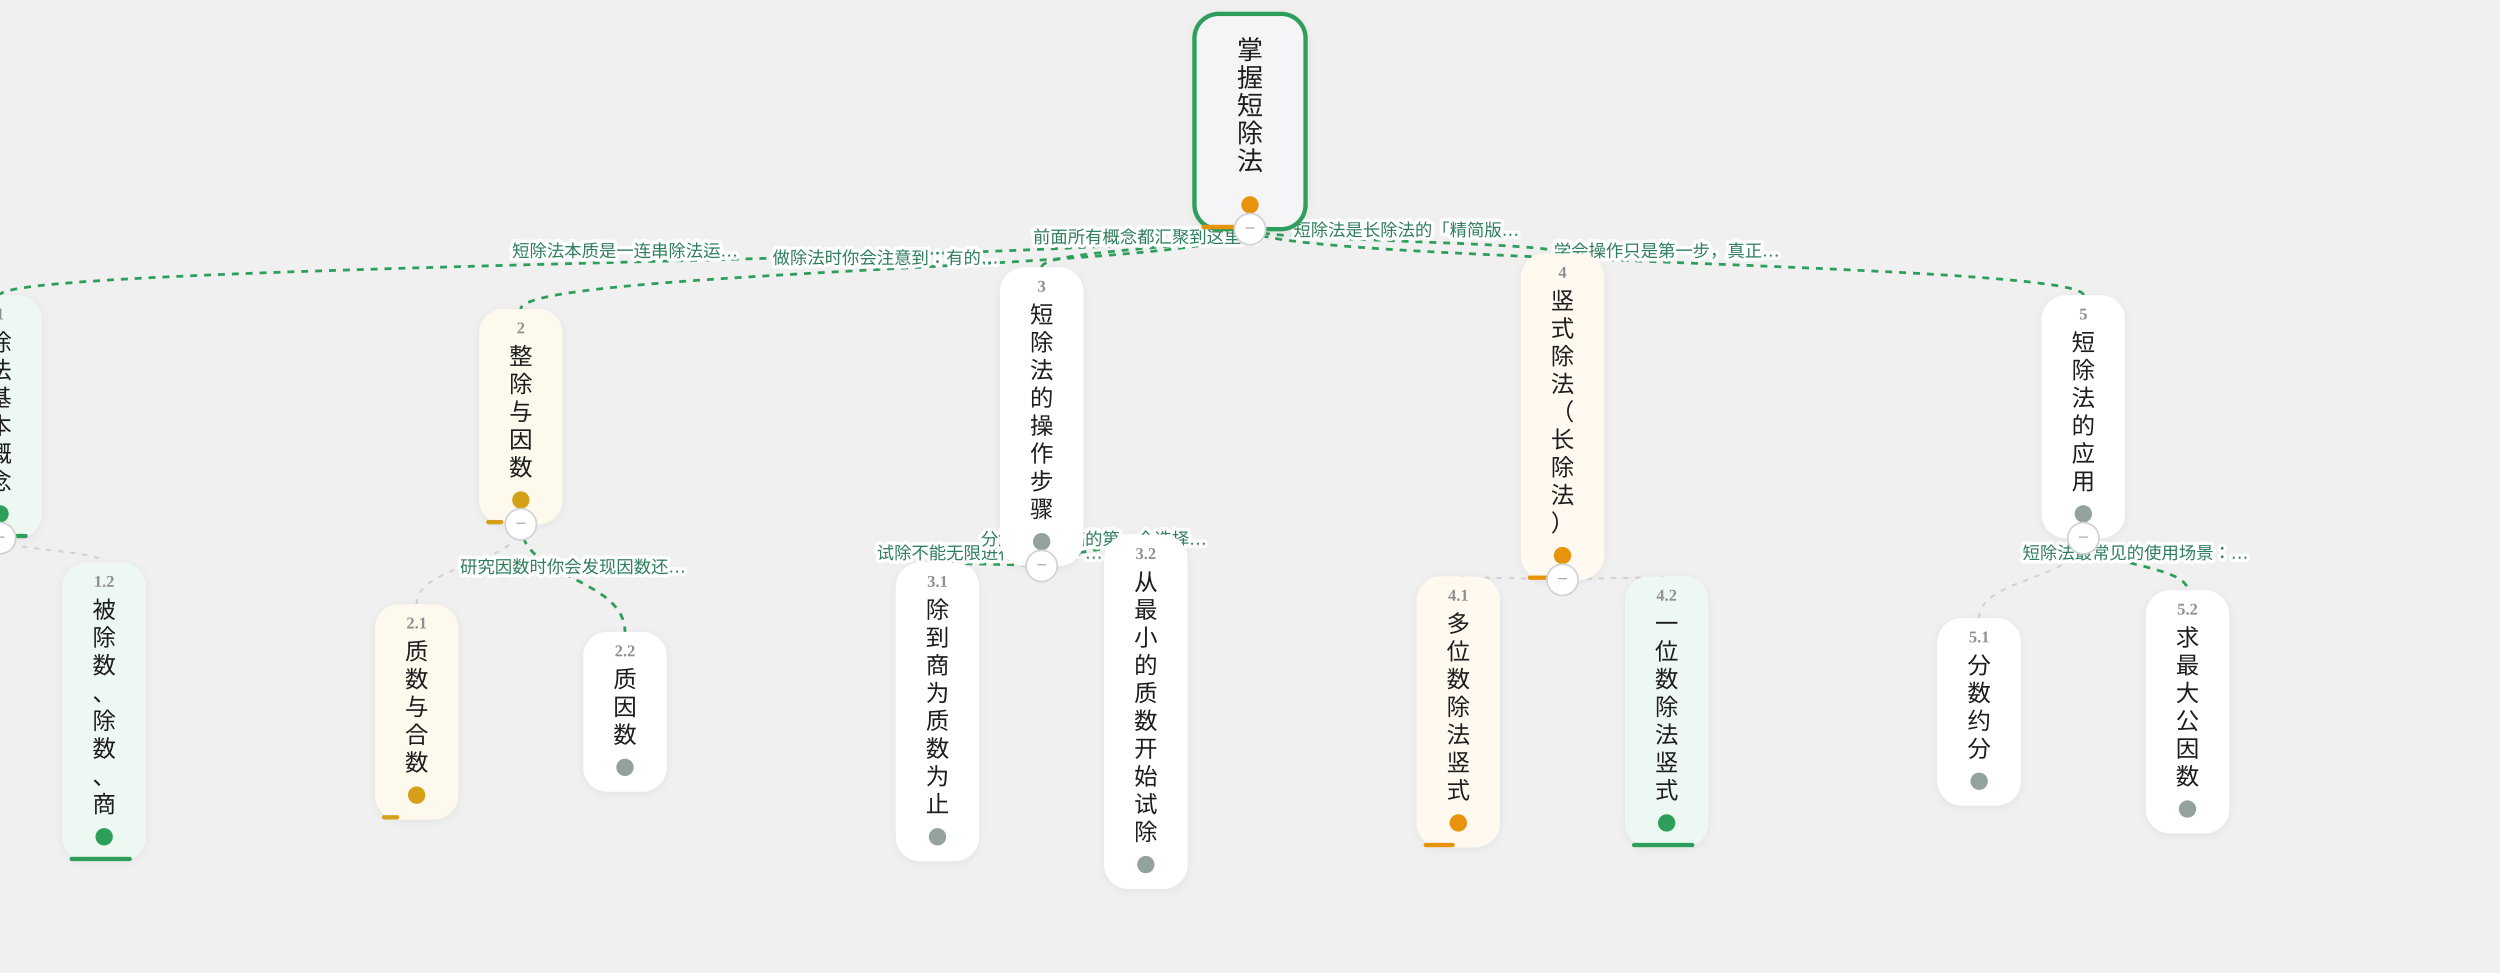
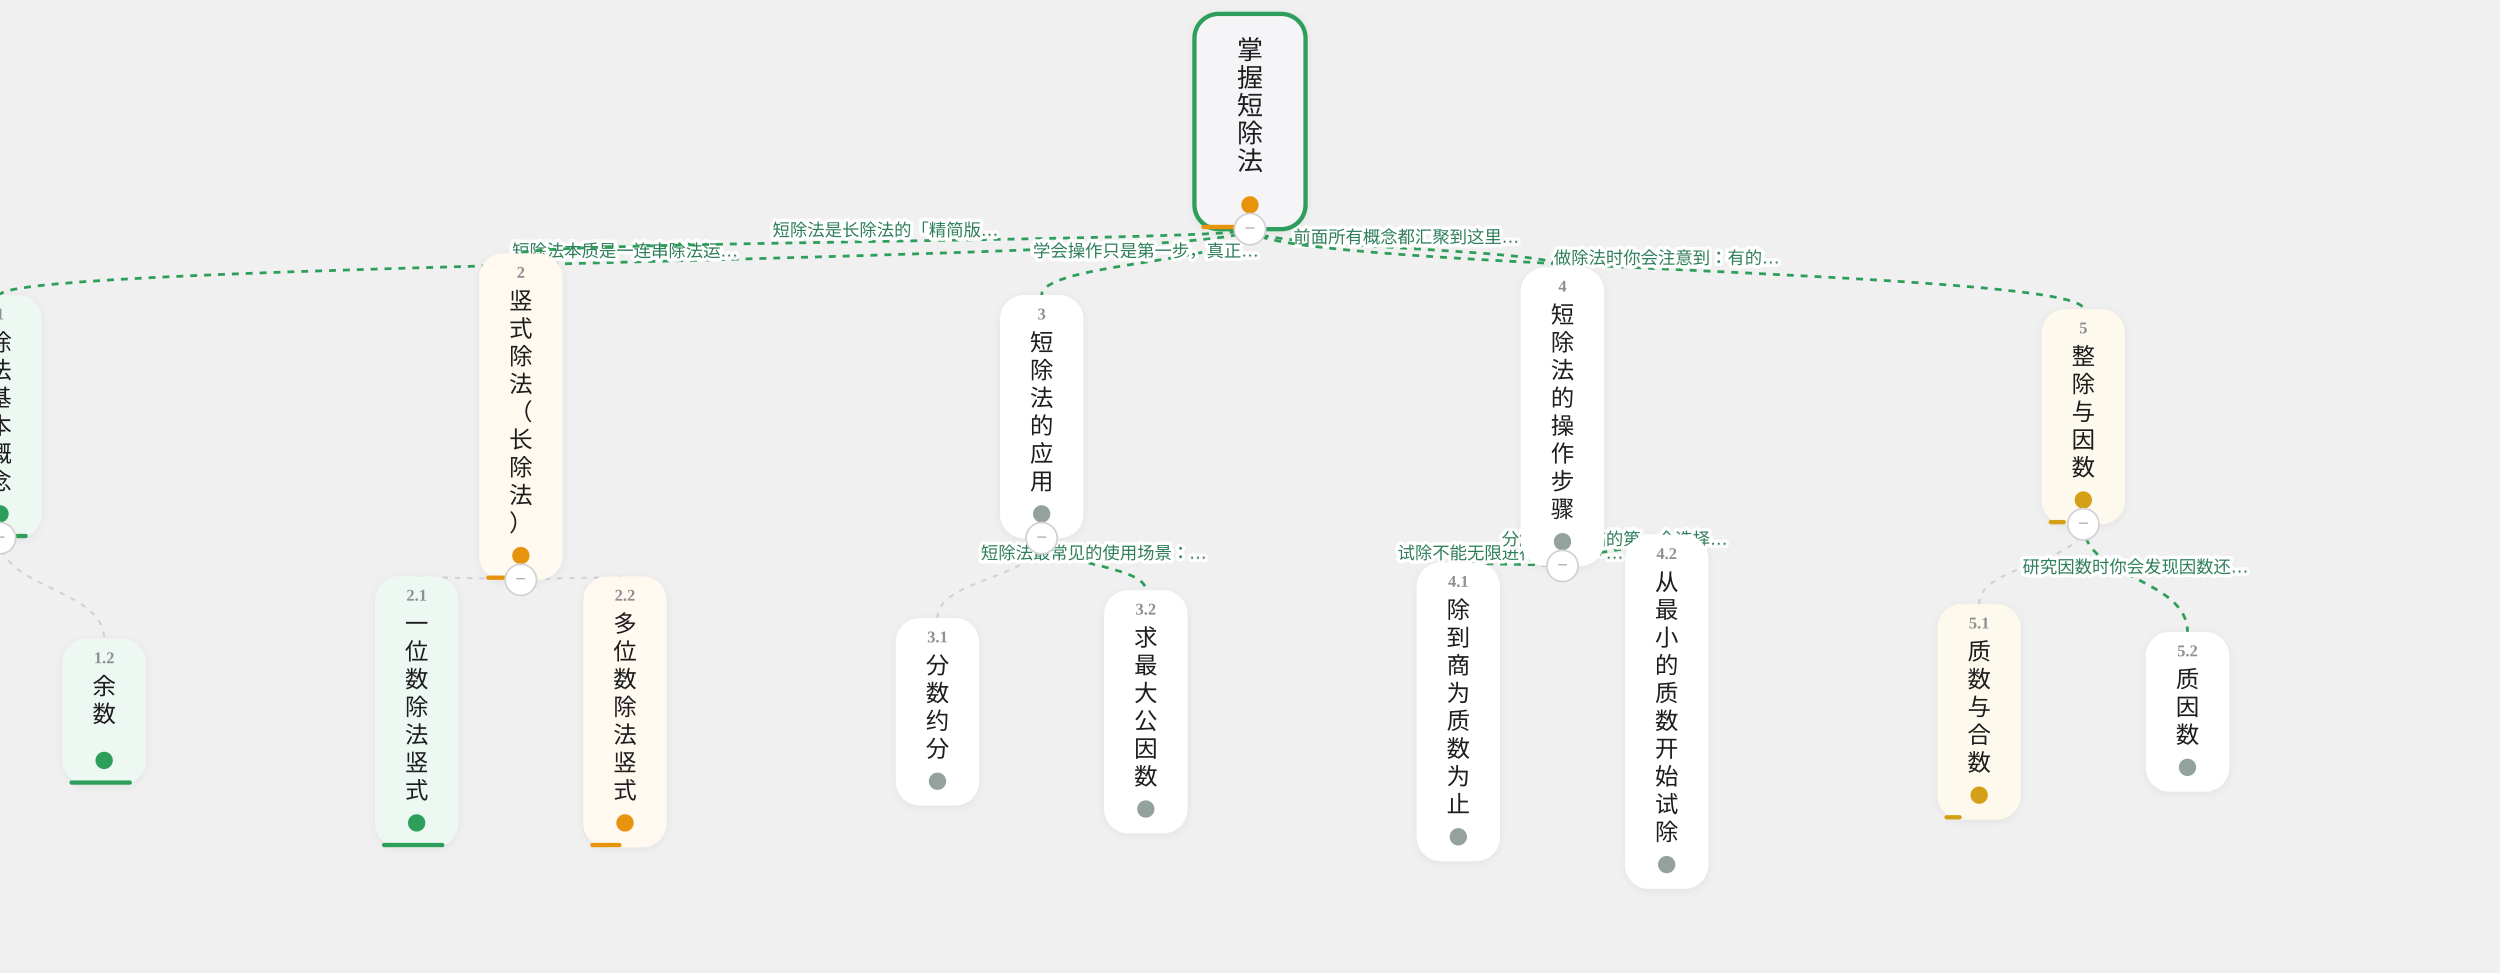
<svg xmlns="http://www.w3.org/2000/svg" id="s" viewBox="0 0 1440 560">
  <defs>
    <filter id="card-shadow" x="-40%" y="-40%" width="180%" height="180%">
      <feDropShadow dx="0" dy="1" stdDeviation="2.5" flood-color="#1e3c2d" flood-opacity="0.06" />
    </filter>
  </defs>
  <g class="zoom-group" transform="translate(840,70) scale(1)">
    <g class="content-group">
      <g class="links">
        <path class="link lit" d="M-120,62C-120,81,-840,81,-840,100" fill="none" stroke="#2e9e5b" stroke-width="1.6" stroke-dasharray="4 4" />
        <text class="edge-label" x="-480" y="78" text-anchor="middle" font-size="10" fill="#2e7d5b" paint-order="stroke" stroke="#ffffff" stroke-width="4" stroke-linejoin="round" style="cursor: pointer;">短除法本质是一连串除法运…</text>
-         <path class="link lit" d="M-120,62C-120,85,-540,85,-540,108" fill="none" stroke="#2e9e5b" stroke-width="1.6" stroke-dasharray="4 4" />
-         <text class="edge-label" x="-330" y="82" text-anchor="middle" font-size="10" fill="#2e7d5b" paint-order="stroke" stroke="#ffffff" stroke-width="4" stroke-linejoin="round" style="cursor: pointer;">做除法时你会注意到：有的…</text>
-         <path class="link lit" d="M-120,62C-120,73,-240,73,-240,84" fill="none" stroke="#2e9e5b" stroke-width="1.6" stroke-dasharray="4 4" />
-         <text class="edge-label" x="-180" y="70" text-anchor="middle" font-size="10" fill="#2e7d5b" paint-order="stroke" stroke="#ffffff" stroke-width="4" stroke-linejoin="round" style="cursor: pointer;">前面所有概念都汇聚到这里…</text>
-         <path class="link lit" d="M-120,62C-120,69,60,69,60,76" fill="none" stroke="#2e9e5b" stroke-width="1.6" stroke-dasharray="4 4" />
-         <text class="edge-label" x="-30" y="66" text-anchor="middle" font-size="10" fill="#2e7d5b" paint-order="stroke" stroke="#ffffff" stroke-width="4" stroke-linejoin="round" style="cursor: pointer;">短除法是长除法的「精简版…</text>
-         <path class="link lit" d="M-120,62C-120,81,360,81,360,100" fill="none" stroke="#2e9e5b" stroke-width="1.6" stroke-dasharray="4 4" />
-         <text class="edge-label" x="120" y="78" text-anchor="middle" font-size="10" fill="#2e7d5b" paint-order="stroke" stroke="#ffffff" stroke-width="4" stroke-linejoin="round" style="cursor: pointer;">学会操作只是第一步，真正…</text>
-         <path class="link" d="M-840,240C-840,269,-900,269,-900,298" fill="none" stroke="#d1d1d6" stroke-width="1.2" stroke-dasharray="3 4" />
-         <path class="link" d="M-840,240C-840,247,-780,247,-780,254" fill="none" stroke="#d1d1d6" stroke-width="1.2" stroke-dasharray="3 4" />
-         <path class="link" d="M-540,232C-540,255,-600,255,-600,278" fill="none" stroke="#d1d1d6" stroke-width="1.2" stroke-dasharray="3 4" />
-         <path class="link lit" d="M-540,232C-540,263,-480,263,-480,294" fill="none" stroke="#2e9e5b" stroke-width="1.6" stroke-dasharray="4 4" />
-         <text class="edge-label" x="-510" y="260" text-anchor="middle" font-size="10" fill="#2e7d5b" paint-order="stroke" stroke="#ffffff" stroke-width="4" stroke-linejoin="round" style="cursor: pointer;">研究因数时你会发现因数还…</text>
-         <path class="link lit" d="M-240,256C-240,255,-300,255,-300,254" fill="none" stroke="#2e9e5b" stroke-width="1.6" stroke-dasharray="4 4" />
-         <text class="edge-label" x="-270" y="252" text-anchor="middle" font-size="10" fill="#2e7d5b" paint-order="stroke" stroke="#ffffff" stroke-width="4" stroke-linejoin="round" style="cursor: pointer;">试除不能无限进行下去。「…</text>
-         <path class="link lit" d="M-240,256C-240,247,-180,247,-180,238" fill="none" stroke="#2e9e5b" stroke-width="1.6" stroke-dasharray="4 4" />
-         <text class="edge-label" x="-210" y="244" text-anchor="middle" font-size="10" fill="#2e7d5b" paint-order="stroke" stroke="#ffffff" stroke-width="4" stroke-linejoin="round" style="cursor: pointer;">分解时你面临的第一个选择…</text>
-         <path class="link" d="M60,264C60,263,0,263,0,262" fill="none" stroke="#d1d1d6" stroke-width="1.2" stroke-dasharray="3 4" />
-         <path class="link" d="M60,264C60,263,120,263,120,262" fill="none" stroke="#d1d1d6" stroke-width="1.2" stroke-dasharray="3 4" />
-         <path class="link" d="M360,240C360,263,300,263,300,286" fill="none" stroke="#d1d1d6" stroke-width="1.2" stroke-dasharray="3 4" />
-         <path class="link lit" d="M360,240C360,255,420,255,420,270" fill="none" stroke="#2e9e5b" stroke-width="1.6" stroke-dasharray="4 4" />
-         <text class="edge-label" x="390" y="252" text-anchor="middle" font-size="10" fill="#2e7d5b" paint-order="stroke" stroke="#ffffff" stroke-width="4" stroke-linejoin="round" style="cursor: pointer;">短除法最常见的使用场景：…</text>
+         <path class="link lit" d="M-120,62C-120,69,-540,69,-540,76" fill="none" stroke="#2e9e5b" stroke-width="1.6" stroke-dasharray="4 4" />
+         <text class="edge-label" x="-330" y="66" text-anchor="middle" font-size="10" fill="#2e7d5b" paint-order="stroke" stroke="#ffffff" stroke-width="4" stroke-linejoin="round" style="cursor: pointer;">短除法是长除法的「精简版…</text>
+         <path class="link lit" d="M-120,62C-120,81,-240,81,-240,100" fill="none" stroke="#2e9e5b" stroke-width="1.6" stroke-dasharray="4 4" />
+         <text class="edge-label" x="-180" y="78" text-anchor="middle" font-size="10" fill="#2e7d5b" paint-order="stroke" stroke="#ffffff" stroke-width="4" stroke-linejoin="round" style="cursor: pointer;">学会操作只是第一步，真正…</text>
+         <path class="link lit" d="M-120,62C-120,73,60,73,60,84" fill="none" stroke="#2e9e5b" stroke-width="1.6" stroke-dasharray="4 4" />
+         <text class="edge-label" x="-30" y="70" text-anchor="middle" font-size="10" fill="#2e7d5b" paint-order="stroke" stroke="#ffffff" stroke-width="4" stroke-linejoin="round" style="cursor: pointer;">前面所有概念都汇聚到这里…</text>
+         <path class="link lit" d="M-120,62C-120,85,360,85,360,108" fill="none" stroke="#2e9e5b" stroke-width="1.6" stroke-dasharray="4 4" />
+         <text class="edge-label" x="120" y="82" text-anchor="middle" font-size="10" fill="#2e7d5b" paint-order="stroke" stroke="#ffffff" stroke-width="4" stroke-linejoin="round" style="cursor: pointer;">做除法时你会注意到：有的…</text>
+         <path class="link" d="M-840,240C-840,247,-900,247,-900,254" fill="none" stroke="#d1d1d6" stroke-width="1.2" stroke-dasharray="3 4" />
+         <path class="link" d="M-840,240C-840,269,-780,269,-780,298" fill="none" stroke="#d1d1d6" stroke-width="1.2" stroke-dasharray="3 4" />
+         <path class="link" d="M-540,264C-540,263,-600,263,-600,262" fill="none" stroke="#d1d1d6" stroke-width="1.2" stroke-dasharray="3 4" />
+         <path class="link" d="M-540,264C-540,263,-480,263,-480,262" fill="none" stroke="#d1d1d6" stroke-width="1.2" stroke-dasharray="3 4" />
+         <path class="link" d="M-240,240C-240,263,-300,263,-300,286" fill="none" stroke="#d1d1d6" stroke-width="1.2" stroke-dasharray="3 4" />
+         <path class="link lit" d="M-240,240C-240,255,-180,255,-180,270" fill="none" stroke="#2e9e5b" stroke-width="1.6" stroke-dasharray="4 4" />
+         <text class="edge-label" x="-210" y="252" text-anchor="middle" font-size="10" fill="#2e7d5b" paint-order="stroke" stroke="#ffffff" stroke-width="4" stroke-linejoin="round" style="cursor: pointer;">短除法最常见的使用场景：…</text>
+         <path class="link lit" d="M60,256C60,255,0,255,0,254" fill="none" stroke="#2e9e5b" stroke-width="1.6" stroke-dasharray="4 4" />
+         <text class="edge-label" x="30" y="252" text-anchor="middle" font-size="10" fill="#2e7d5b" paint-order="stroke" stroke="#ffffff" stroke-width="4" stroke-linejoin="round" style="cursor: pointer;">试除不能无限进行下去。「…</text>
+         <path class="link lit" d="M60,256C60,247,120,247,120,238" fill="none" stroke="#2e9e5b" stroke-width="1.6" stroke-dasharray="4 4" />
+         <text class="edge-label" x="90" y="244" text-anchor="middle" font-size="10" fill="#2e7d5b" paint-order="stroke" stroke="#ffffff" stroke-width="4" stroke-linejoin="round" style="cursor: pointer;">分解时你面临的第一个选择…</text>
+         <path class="link" d="M360,232C360,255,300,255,300,278" fill="none" stroke="#d1d1d6" stroke-width="1.2" stroke-dasharray="3 4" />
+         <path class="link lit" d="M360,232C360,263,420,263,420,294" fill="none" stroke="#2e9e5b" stroke-width="1.6" stroke-dasharray="4 4" />
+         <text class="edge-label" x="390" y="260" text-anchor="middle" font-size="10" fill="#2e7d5b" paint-order="stroke" stroke="#ffffff" stroke-width="4" stroke-linejoin="round" style="cursor: pointer;">研究因数时你会发现因数还…</text>
      </g>
      <g class="nodes">
        <g class="node" data-depth="0" transform="translate(-120,0)">
          <rect x="-32" y="-62" width="64" height="124" rx="14" fill="#f5f5f7" stroke="#2e9e5b" stroke-width="2.5" filter="url(#card-shadow)" style="cursor: pointer;" />
          <text x="0" y="-36" text-anchor="middle" font-size="15" font-weight="500" fill="#1d1d1f">掌</text>
          <text x="0" y="-20" text-anchor="middle" font-size="15" font-weight="500" fill="#1d1d1f">握</text>
          <text x="0" y="-4" text-anchor="middle" font-size="15" font-weight="500" fill="#1d1d1f">短</text>
          <text x="0" y="12" text-anchor="middle" font-size="15" font-weight="500" fill="#1d1d1f">除</text>
          <text x="0" y="28" text-anchor="middle" font-size="15" font-weight="500" fill="#1d1d1f">法</text>
          <circle class="state-dot" cx="0" cy="48" r="5" fill="#e8930c" />
          <rect class="mastery-bar" x="-28" y="59.5" width="25.2" height="2.5" rx="1.25" fill="#e8930c" />
          <circle class="collapse-toggle" cx="0" cy="62" r="9" fill="#ffffff" stroke="#d1d1d6" style="cursor: pointer;" />
          <text x="0" y="65" text-anchor="middle" font-size="11" fill="#8e8e93" style="cursor: pointer;">−</text>
        </g>
        <g class="node" data-depth="1" transform="translate(-840,170)">
          <rect x="-24" y="-70" width="48" height="140" rx="14" fill="#eef8f2" stroke="none" stroke-width="0" filter="url(#card-shadow)" style="cursor: pointer;" />
          <text x="0" y="-56" text-anchor="middle" font-size="9.5" font-weight="600" fill="#8e8e93">1</text>
          <text x="0" y="-38" text-anchor="middle" font-size="13.5" font-weight="500" fill="#1d1d1f">除</text>
          <text x="0" y="-22" text-anchor="middle" font-size="13.5" font-weight="500" fill="#1d1d1f">法</text>
          <text x="0" y="-6" text-anchor="middle" font-size="13.5" font-weight="500" fill="#1d1d1f">基</text>
          <text x="0" y="10" text-anchor="middle" font-size="13.5" font-weight="500" fill="#1d1d1f">本</text>
          <text x="0" y="26" text-anchor="middle" font-size="13.5" font-weight="500" fill="#1d1d1f">概</text>
          <text x="0" y="42" text-anchor="middle" font-size="13.5" font-weight="500" fill="#1d1d1f">念</text>
          <circle class="state-dot" cx="0" cy="56" r="5" fill="#2e9e5b" />
          <rect class="mastery-bar" x="-20" y="67.5" width="36" height="2.5" rx="1.25" fill="#2e9e5b" />
          <circle class="collapse-toggle" cx="0" cy="70" r="9" fill="#ffffff" stroke="#d1d1d6" style="cursor: pointer;" />
          <text x="0" y="73" text-anchor="middle" font-size="11" fill="#8e8e93" style="cursor: pointer;">−</text>
        </g>
        <g class="node" data-depth="1" transform="translate(-540,170)">
-           <rect x="-24" y="-62" width="48" height="124" rx="14" fill="#fdf9ec" stroke="none" stroke-width="0" filter="url(#card-shadow)" style="cursor: pointer;" />
-           <text x="0" y="-48" text-anchor="middle" font-size="9.5" font-weight="600" fill="#8e8e93">2</text>
-           <text x="0" y="-30" text-anchor="middle" font-size="13.5" font-weight="500" fill="#1d1d1f">整</text>
-           <text x="0" y="-14" text-anchor="middle" font-size="13.5" font-weight="500" fill="#1d1d1f">除</text>
-           <text x="0" y="2" text-anchor="middle" font-size="13.5" font-weight="500" fill="#1d1d1f">与</text>
-           <text x="0" y="18" text-anchor="middle" font-size="13.5" font-weight="500" fill="#1d1d1f">因</text>
-           <text x="0" y="34" text-anchor="middle" font-size="13.5" font-weight="500" fill="#1d1d1f">数</text>
-           <circle class="state-dot" cx="0" cy="48" r="5" fill="#d4a017" />
-           <rect class="mastery-bar" x="-20" y="59.5" width="10" height="2.5" rx="1.25" fill="#d4a017" />
-           <circle class="collapse-toggle" cx="0" cy="62" r="9" fill="#ffffff" stroke="#d1d1d6" style="cursor: pointer;" />
-           <text x="0" y="65" text-anchor="middle" font-size="11" fill="#8e8e93" style="cursor: pointer;">−</text>
-         </g>
-         <g class="node" data-depth="1" transform="translate(-240,170)">
-           <rect x="-24" y="-86" width="48" height="172" rx="14" fill="#ffffff" stroke="none" stroke-width="0" filter="url(#card-shadow)" style="cursor: pointer;" />
-           <text x="0" y="-72" text-anchor="middle" font-size="9.5" font-weight="600" fill="#8e8e93">3</text>
-           <text x="0" y="-54" text-anchor="middle" font-size="13.5" font-weight="500" fill="#1d1d1f">短</text>
-           <text x="0" y="-38" text-anchor="middle" font-size="13.5" font-weight="500" fill="#1d1d1f">除</text>
-           <text x="0" y="-22" text-anchor="middle" font-size="13.5" font-weight="500" fill="#1d1d1f">法</text>
-           <text x="0" y="-6" text-anchor="middle" font-size="13.5" font-weight="500" fill="#1d1d1f">的</text>
-           <text x="0" y="10" text-anchor="middle" font-size="13.5" font-weight="500" fill="#1d1d1f">操</text>
-           <text x="0" y="26" text-anchor="middle" font-size="13.5" font-weight="500" fill="#1d1d1f">作</text>
-           <text x="0" y="42" text-anchor="middle" font-size="13.5" font-weight="500" fill="#1d1d1f">步</text>
-           <text x="0" y="58" text-anchor="middle" font-size="13.5" font-weight="500" fill="#1d1d1f">骤</text>
-           <circle class="state-dot" cx="0" cy="72" r="5" fill="#93a29d" />
-           <rect class="mastery-bar" x="-20" y="83.5" width="0" height="2.5" rx="1.25" fill="#93a29d" />
-           <circle class="collapse-toggle" cx="0" cy="86" r="9" fill="#ffffff" stroke="#d1d1d6" style="cursor: pointer;" />
-           <text x="0" y="89" text-anchor="middle" font-size="11" fill="#8e8e93" style="cursor: pointer;">−</text>
-         </g>
-         <g class="node" data-depth="1" transform="translate(60,170)">
          <rect x="-24" y="-94" width="48" height="188" rx="14" fill="#fff9ef" stroke="none" stroke-width="0" filter="url(#card-shadow)" style="cursor: pointer;" />
-           <text x="0" y="-80" text-anchor="middle" font-size="9.5" font-weight="600" fill="#8e8e93">4</text>
+           <text x="0" y="-80" text-anchor="middle" font-size="9.5" font-weight="600" fill="#8e8e93">2</text>
          <text x="0" y="-62" text-anchor="middle" font-size="13.5" font-weight="500" fill="#1d1d1f">竖</text>
          <text x="0" y="-46" text-anchor="middle" font-size="13.5" font-weight="500" fill="#1d1d1f">式</text>
          <text x="0" y="-30" text-anchor="middle" font-size="13.5" font-weight="500" fill="#1d1d1f">除</text>
          <text x="0" y="-14" text-anchor="middle" font-size="13.5" font-weight="500" fill="#1d1d1f">法</text>
          <text x="0" y="2" text-anchor="middle" font-size="13.5" font-weight="500" fill="#1d1d1f">（</text>
          <text x="0" y="18" text-anchor="middle" font-size="13.5" font-weight="500" fill="#1d1d1f">长</text>
          <text x="0" y="34" text-anchor="middle" font-size="13.5" font-weight="500" fill="#1d1d1f">除</text>
          <text x="0" y="50" text-anchor="middle" font-size="13.5" font-weight="500" fill="#1d1d1f">法</text>
          <text x="0" y="66" text-anchor="middle" font-size="13.5" font-weight="500" fill="#1d1d1f">）</text>
          <circle class="state-dot" cx="0" cy="80" r="5" fill="#e8930c" />
          <rect class="mastery-bar" x="-20" y="91.5" width="18" height="2.5" rx="1.25" fill="#e8930c" />
          <circle class="collapse-toggle" cx="0" cy="94" r="9" fill="#ffffff" stroke="#d1d1d6" style="cursor: pointer;" />
          <text x="0" y="97" text-anchor="middle" font-size="11" fill="#8e8e93" style="cursor: pointer;">−</text>
        </g>
-         <g class="node" data-depth="1" transform="translate(360,170)">
+         <g class="node" data-depth="1" transform="translate(-240,170)">
          <rect x="-24" y="-70" width="48" height="140" rx="14" fill="#ffffff" stroke="none" stroke-width="0" filter="url(#card-shadow)" style="cursor: pointer;" />
-           <text x="0" y="-56" text-anchor="middle" font-size="9.5" font-weight="600" fill="#8e8e93">5</text>
+           <text x="0" y="-56" text-anchor="middle" font-size="9.5" font-weight="600" fill="#8e8e93">3</text>
          <text x="0" y="-38" text-anchor="middle" font-size="13.5" font-weight="500" fill="#1d1d1f">短</text>
          <text x="0" y="-22" text-anchor="middle" font-size="13.5" font-weight="500" fill="#1d1d1f">除</text>
          <text x="0" y="-6" text-anchor="middle" font-size="13.5" font-weight="500" fill="#1d1d1f">法</text>
          <text x="0" y="10" text-anchor="middle" font-size="13.5" font-weight="500" fill="#1d1d1f">的</text>
          <text x="0" y="26" text-anchor="middle" font-size="13.5" font-weight="500" fill="#1d1d1f">应</text>
          <text x="0" y="42" text-anchor="middle" font-size="13.5" font-weight="500" fill="#1d1d1f">用</text>
          <circle class="state-dot" cx="0" cy="56" r="5" fill="#93a29d" />
          <rect class="mastery-bar" x="-20" y="67.5" width="0" height="2.5" rx="1.25" fill="#93a29d" />
          <circle class="collapse-toggle" cx="0" cy="70" r="9" fill="#ffffff" stroke="#d1d1d6" style="cursor: pointer;" />
          <text x="0" y="73" text-anchor="middle" font-size="11" fill="#8e8e93" style="cursor: pointer;">−</text>
        </g>
+         <g class="node" data-depth="1" transform="translate(60,170)">
+           <rect x="-24" y="-86" width="48" height="172" rx="14" fill="#ffffff" stroke="none" stroke-width="0" filter="url(#card-shadow)" style="cursor: pointer;" />
+           <text x="0" y="-72" text-anchor="middle" font-size="9.5" font-weight="600" fill="#8e8e93">4</text>
+           <text x="0" y="-54" text-anchor="middle" font-size="13.5" font-weight="500" fill="#1d1d1f">短</text>
+           <text x="0" y="-38" text-anchor="middle" font-size="13.5" font-weight="500" fill="#1d1d1f">除</text>
+           <text x="0" y="-22" text-anchor="middle" font-size="13.5" font-weight="500" fill="#1d1d1f">法</text>
+           <text x="0" y="-6" text-anchor="middle" font-size="13.5" font-weight="500" fill="#1d1d1f">的</text>
+           <text x="0" y="10" text-anchor="middle" font-size="13.5" font-weight="500" fill="#1d1d1f">操</text>
+           <text x="0" y="26" text-anchor="middle" font-size="13.5" font-weight="500" fill="#1d1d1f">作</text>
+           <text x="0" y="42" text-anchor="middle" font-size="13.5" font-weight="500" fill="#1d1d1f">步</text>
+           <text x="0" y="58" text-anchor="middle" font-size="13.5" font-weight="500" fill="#1d1d1f">骤</text>
+           <circle class="state-dot" cx="0" cy="72" r="5" fill="#93a29d" />
+           <rect class="mastery-bar" x="-20" y="83.5" width="0" height="2.5" rx="1.25" fill="#93a29d" />
+           <circle class="collapse-toggle" cx="0" cy="86" r="9" fill="#ffffff" stroke="#d1d1d6" style="cursor: pointer;" />
+           <text x="0" y="89" text-anchor="middle" font-size="11" fill="#8e8e93" style="cursor: pointer;">−</text>
+         </g>
+         <g class="node" data-depth="1" transform="translate(360,170)">
+           <rect x="-24" y="-62" width="48" height="124" rx="14" fill="#fdf9ec" stroke="none" stroke-width="0" filter="url(#card-shadow)" style="cursor: pointer;" />
+           <text x="0" y="-48" text-anchor="middle" font-size="9.5" font-weight="600" fill="#8e8e93">5</text>
+           <text x="0" y="-30" text-anchor="middle" font-size="13.5" font-weight="500" fill="#1d1d1f">整</text>
+           <text x="0" y="-14" text-anchor="middle" font-size="13.5" font-weight="500" fill="#1d1d1f">除</text>
+           <text x="0" y="2" text-anchor="middle" font-size="13.5" font-weight="500" fill="#1d1d1f">与</text>
+           <text x="0" y="18" text-anchor="middle" font-size="13.5" font-weight="500" fill="#1d1d1f">因</text>
+           <text x="0" y="34" text-anchor="middle" font-size="13.5" font-weight="500" fill="#1d1d1f">数</text>
+           <circle class="state-dot" cx="0" cy="48" r="5" fill="#d4a017" />
+           <rect class="mastery-bar" x="-20" y="59.5" width="10" height="2.5" rx="1.25" fill="#d4a017" />
+           <circle class="collapse-toggle" cx="0" cy="62" r="9" fill="#ffffff" stroke="#d1d1d6" style="cursor: pointer;" />
+           <text x="0" y="65" text-anchor="middle" font-size="11" fill="#8e8e93" style="cursor: pointer;">−</text>
+         </g>
        <g class="node" data-depth="2" transform="translate(-900,340)">
-           <rect x="-24" y="-42" width="48" height="84" rx="14" fill="#eef8f2" stroke="none" stroke-width="0" filter="url(#card-shadow)" style="cursor: pointer;" />
-           <text x="0" y="-28" text-anchor="middle" font-size="9.5" font-weight="600" fill="#8e8e93">1.1</text>
-           <text x="0" y="-10" text-anchor="middle" font-size="13.5" font-weight="500" fill="#1d1d1f">余</text>
-           <text x="0" y="6" text-anchor="middle" font-size="13.5" font-weight="500" fill="#1d1d1f">数</text>
-           <circle class="state-dot" cx="0" cy="28" r="5" fill="#2e9e5b" />
-           <rect class="mastery-bar" x="-20" y="39.5" width="36" height="2.5" rx="1.25" fill="#2e9e5b" />
-         </g>
-         <g class="node" data-depth="2" transform="translate(-780,340)">
          <rect x="-24" y="-86" width="48" height="172" rx="14" fill="#eef8f2" stroke="none" stroke-width="0" filter="url(#card-shadow)" style="cursor: pointer;" />
-           <text x="0" y="-72" text-anchor="middle" font-size="9.5" font-weight="600" fill="#8e8e93">1.2</text>
+           <text x="0" y="-72" text-anchor="middle" font-size="9.5" font-weight="600" fill="#8e8e93">1.1</text>
          <text x="0" y="-54" text-anchor="middle" font-size="13.5" font-weight="500" fill="#1d1d1f">被</text>
          <text x="0" y="-38" text-anchor="middle" font-size="13.5" font-weight="500" fill="#1d1d1f">除</text>
          <text x="0" y="-22" text-anchor="middle" font-size="13.5" font-weight="500" fill="#1d1d1f">数</text>
          <text x="0" y="-6" text-anchor="middle" font-size="13.5" font-weight="500" fill="#1d1d1f">、</text>
          <text x="0" y="10" text-anchor="middle" font-size="13.5" font-weight="500" fill="#1d1d1f">除</text>
          <text x="0" y="26" text-anchor="middle" font-size="13.5" font-weight="500" fill="#1d1d1f">数</text>
          <text x="0" y="42" text-anchor="middle" font-size="13.5" font-weight="500" fill="#1d1d1f">、</text>
          <text x="0" y="58" text-anchor="middle" font-size="13.5" font-weight="500" fill="#1d1d1f">商</text>
          <circle class="state-dot" cx="0" cy="72" r="5" fill="#2e9e5b" />
          <rect class="mastery-bar" x="-20" y="83.5" width="36" height="2.5" rx="1.25" fill="#2e9e5b" />
        </g>
+         <g class="node" data-depth="2" transform="translate(-780,340)">
+           <rect x="-24" y="-42" width="48" height="84" rx="14" fill="#eef8f2" stroke="none" stroke-width="0" filter="url(#card-shadow)" style="cursor: pointer;" />
+           <text x="0" y="-28" text-anchor="middle" font-size="9.5" font-weight="600" fill="#8e8e93">1.2</text>
+           <text x="0" y="-10" text-anchor="middle" font-size="13.5" font-weight="500" fill="#1d1d1f">余</text>
+           <text x="0" y="6" text-anchor="middle" font-size="13.5" font-weight="500" fill="#1d1d1f">数</text>
+           <circle class="state-dot" cx="0" cy="28" r="5" fill="#2e9e5b" />
+           <rect class="mastery-bar" x="-20" y="39.5" width="36" height="2.5" rx="1.25" fill="#2e9e5b" />
+         </g>
        <g class="node" data-depth="2" transform="translate(-600,340)">
-           <rect x="-24" y="-62" width="48" height="124" rx="14" fill="#fdf9ec" stroke="none" stroke-width="0" filter="url(#card-shadow)" style="cursor: pointer;" />
-           <text x="0" y="-48" text-anchor="middle" font-size="9.5" font-weight="600" fill="#8e8e93">2.1</text>
-           <text x="0" y="-30" text-anchor="middle" font-size="13.5" font-weight="500" fill="#1d1d1f">质</text>
+           <rect x="-24" y="-78" width="48" height="156" rx="14" fill="#eef8f2" stroke="none" stroke-width="0" filter="url(#card-shadow)" style="cursor: pointer;" />
+           <text x="0" y="-64" text-anchor="middle" font-size="9.5" font-weight="600" fill="#8e8e93">2.1</text>
+           <text x="0" y="-46" text-anchor="middle" font-size="13.5" font-weight="500" fill="#1d1d1f">一</text>
+           <text x="0" y="-30" text-anchor="middle" font-size="13.5" font-weight="500" fill="#1d1d1f">位</text>
          <text x="0" y="-14" text-anchor="middle" font-size="13.5" font-weight="500" fill="#1d1d1f">数</text>
-           <text x="0" y="2" text-anchor="middle" font-size="13.5" font-weight="500" fill="#1d1d1f">与</text>
-           <text x="0" y="18" text-anchor="middle" font-size="13.5" font-weight="500" fill="#1d1d1f">合</text>
-           <text x="0" y="34" text-anchor="middle" font-size="13.5" font-weight="500" fill="#1d1d1f">数</text>
-           <circle class="state-dot" cx="0" cy="48" r="5" fill="#d4a017" />
-           <rect class="mastery-bar" x="-20" y="59.5" width="10" height="2.5" rx="1.25" fill="#d4a017" />
+           <text x="0" y="2" text-anchor="middle" font-size="13.5" font-weight="500" fill="#1d1d1f">除</text>
+           <text x="0" y="18" text-anchor="middle" font-size="13.5" font-weight="500" fill="#1d1d1f">法</text>
+           <text x="0" y="34" text-anchor="middle" font-size="13.5" font-weight="500" fill="#1d1d1f">竖</text>
+           <text x="0" y="50" text-anchor="middle" font-size="13.5" font-weight="500" fill="#1d1d1f">式</text>
+           <circle class="state-dot" cx="0" cy="64" r="5" fill="#2e9e5b" />
+           <rect class="mastery-bar" x="-20" y="75.5" width="36" height="2.5" rx="1.25" fill="#2e9e5b" />
        </g>
        <g class="node" data-depth="2" transform="translate(-480,340)">
-           <rect x="-24" y="-46" width="48" height="92" rx="14" fill="#ffffff" stroke="none" stroke-width="0" filter="url(#card-shadow)" style="cursor: pointer;" />
-           <text x="0" y="-32" text-anchor="middle" font-size="9.5" font-weight="600" fill="#8e8e93">2.2</text>
-           <text x="0" y="-14" text-anchor="middle" font-size="13.5" font-weight="500" fill="#1d1d1f">质</text>
-           <text x="0" y="2" text-anchor="middle" font-size="13.5" font-weight="500" fill="#1d1d1f">因</text>
-           <text x="0" y="18" text-anchor="middle" font-size="13.5" font-weight="500" fill="#1d1d1f">数</text>
-           <circle class="state-dot" cx="0" cy="32" r="5" fill="#93a29d" />
-           <rect class="mastery-bar" x="-20" y="43.5" width="0" height="2.5" rx="1.25" fill="#93a29d" />
+           <rect x="-24" y="-78" width="48" height="156" rx="14" fill="#fff9ef" stroke="none" stroke-width="0" filter="url(#card-shadow)" style="cursor: pointer;" />
+           <text x="0" y="-64" text-anchor="middle" font-size="9.5" font-weight="600" fill="#8e8e93">2.2</text>
+           <text x="0" y="-46" text-anchor="middle" font-size="13.5" font-weight="500" fill="#1d1d1f">多</text>
+           <text x="0" y="-30" text-anchor="middle" font-size="13.5" font-weight="500" fill="#1d1d1f">位</text>
+           <text x="0" y="-14" text-anchor="middle" font-size="13.5" font-weight="500" fill="#1d1d1f">数</text>
+           <text x="0" y="2" text-anchor="middle" font-size="13.5" font-weight="500" fill="#1d1d1f">除</text>
+           <text x="0" y="18" text-anchor="middle" font-size="13.5" font-weight="500" fill="#1d1d1f">法</text>
+           <text x="0" y="34" text-anchor="middle" font-size="13.5" font-weight="500" fill="#1d1d1f">竖</text>
+           <text x="0" y="50" text-anchor="middle" font-size="13.5" font-weight="500" fill="#1d1d1f">式</text>
+           <circle class="state-dot" cx="0" cy="64" r="5" fill="#e8930c" />
+           <rect class="mastery-bar" x="-20" y="75.5" width="18" height="2.5" rx="1.25" fill="#e8930c" />
        </g>
        <g class="node" data-depth="2" transform="translate(-300,340)">
+           <rect x="-24" y="-54" width="48" height="108" rx="14" fill="#ffffff" stroke="none" stroke-width="0" filter="url(#card-shadow)" style="cursor: pointer;" />
+           <text x="0" y="-40" text-anchor="middle" font-size="9.5" font-weight="600" fill="#8e8e93">3.1</text>
+           <text x="0" y="-22" text-anchor="middle" font-size="13.5" font-weight="500" fill="#1d1d1f">分</text>
+           <text x="0" y="-6" text-anchor="middle" font-size="13.5" font-weight="500" fill="#1d1d1f">数</text>
+           <text x="0" y="10" text-anchor="middle" font-size="13.5" font-weight="500" fill="#1d1d1f">约</text>
+           <text x="0" y="26" text-anchor="middle" font-size="13.5" font-weight="500" fill="#1d1d1f">分</text>
+           <circle class="state-dot" cx="0" cy="40" r="5" fill="#93a29d" />
+           <rect class="mastery-bar" x="-20" y="51.5" width="0" height="2.5" rx="1.25" fill="#93a29d" />
+         </g>
+         <g class="node" data-depth="2" transform="translate(-180,340)">
+           <rect x="-24" y="-70" width="48" height="140" rx="14" fill="#ffffff" stroke="none" stroke-width="0" filter="url(#card-shadow)" style="cursor: pointer;" />
+           <text x="0" y="-56" text-anchor="middle" font-size="9.5" font-weight="600" fill="#8e8e93">3.2</text>
+           <text x="0" y="-38" text-anchor="middle" font-size="13.5" font-weight="500" fill="#1d1d1f">求</text>
+           <text x="0" y="-22" text-anchor="middle" font-size="13.5" font-weight="500" fill="#1d1d1f">最</text>
+           <text x="0" y="-6" text-anchor="middle" font-size="13.5" font-weight="500" fill="#1d1d1f">大</text>
+           <text x="0" y="10" text-anchor="middle" font-size="13.5" font-weight="500" fill="#1d1d1f">公</text>
+           <text x="0" y="26" text-anchor="middle" font-size="13.5" font-weight="500" fill="#1d1d1f">因</text>
+           <text x="0" y="42" text-anchor="middle" font-size="13.5" font-weight="500" fill="#1d1d1f">数</text>
+           <circle class="state-dot" cx="0" cy="56" r="5" fill="#93a29d" />
+           <rect class="mastery-bar" x="-20" y="67.5" width="0" height="2.5" rx="1.25" fill="#93a29d" />
+         </g>
+         <g class="node" data-depth="2" transform="translate(0,340)">
          <rect x="-24" y="-86" width="48" height="172" rx="14" fill="#ffffff" stroke="none" stroke-width="0" filter="url(#card-shadow)" style="cursor: pointer;" />
-           <text x="0" y="-72" text-anchor="middle" font-size="9.5" font-weight="600" fill="#8e8e93">3.1</text>
+           <text x="0" y="-72" text-anchor="middle" font-size="9.5" font-weight="600" fill="#8e8e93">4.1</text>
          <text x="0" y="-54" text-anchor="middle" font-size="13.5" font-weight="500" fill="#1d1d1f">除</text>
          <text x="0" y="-38" text-anchor="middle" font-size="13.5" font-weight="500" fill="#1d1d1f">到</text>
          <text x="0" y="-22" text-anchor="middle" font-size="13.5" font-weight="500" fill="#1d1d1f">商</text>
          <text x="0" y="-6" text-anchor="middle" font-size="13.5" font-weight="500" fill="#1d1d1f">为</text>
          <text x="0" y="10" text-anchor="middle" font-size="13.5" font-weight="500" fill="#1d1d1f">质</text>
          <text x="0" y="26" text-anchor="middle" font-size="13.5" font-weight="500" fill="#1d1d1f">数</text>
          <text x="0" y="42" text-anchor="middle" font-size="13.5" font-weight="500" fill="#1d1d1f">为</text>
          <text x="0" y="58" text-anchor="middle" font-size="13.5" font-weight="500" fill="#1d1d1f">止</text>
          <circle class="state-dot" cx="0" cy="72" r="5" fill="#93a29d" />
          <rect class="mastery-bar" x="-20" y="83.5" width="0" height="2.5" rx="1.25" fill="#93a29d" />
        </g>
-         <g class="node" data-depth="2" transform="translate(-180,340)">
+         <g class="node" data-depth="2" transform="translate(120,340)">
          <rect x="-24" y="-102" width="48" height="204" rx="14" fill="#ffffff" stroke="none" stroke-width="0" filter="url(#card-shadow)" style="cursor: pointer;" />
-           <text x="0" y="-88" text-anchor="middle" font-size="9.5" font-weight="600" fill="#8e8e93">3.2</text>
+           <text x="0" y="-88" text-anchor="middle" font-size="9.5" font-weight="600" fill="#8e8e93">4.2</text>
          <text x="0" y="-70" text-anchor="middle" font-size="13.5" font-weight="500" fill="#1d1d1f">从</text>
          <text x="0" y="-54" text-anchor="middle" font-size="13.5" font-weight="500" fill="#1d1d1f">最</text>
          <text x="0" y="-38" text-anchor="middle" font-size="13.5" font-weight="500" fill="#1d1d1f">小</text>
          <text x="0" y="-22" text-anchor="middle" font-size="13.5" font-weight="500" fill="#1d1d1f">的</text>
          <text x="0" y="-6" text-anchor="middle" font-size="13.5" font-weight="500" fill="#1d1d1f">质</text>
          <text x="0" y="10" text-anchor="middle" font-size="13.5" font-weight="500" fill="#1d1d1f">数</text>
          <text x="0" y="26" text-anchor="middle" font-size="13.5" font-weight="500" fill="#1d1d1f">开</text>
          <text x="0" y="42" text-anchor="middle" font-size="13.5" font-weight="500" fill="#1d1d1f">始</text>
          <text x="0" y="58" text-anchor="middle" font-size="13.5" font-weight="500" fill="#1d1d1f">试</text>
          <text x="0" y="74" text-anchor="middle" font-size="13.5" font-weight="500" fill="#1d1d1f">除</text>
          <circle class="state-dot" cx="0" cy="88" r="5" fill="#93a29d" />
          <rect class="mastery-bar" x="-20" y="99.5" width="0" height="2.5" rx="1.25" fill="#93a29d" />
        </g>
-         <g class="node" data-depth="2" transform="translate(0,340)">
-           <rect x="-24" y="-78" width="48" height="156" rx="14" fill="#fff9ef" stroke="none" stroke-width="0" filter="url(#card-shadow)" style="cursor: pointer;" />
-           <text x="0" y="-64" text-anchor="middle" font-size="9.5" font-weight="600" fill="#8e8e93">4.1</text>
-           <text x="0" y="-46" text-anchor="middle" font-size="13.5" font-weight="500" fill="#1d1d1f">多</text>
-           <text x="0" y="-30" text-anchor="middle" font-size="13.5" font-weight="500" fill="#1d1d1f">位</text>
+         <g class="node" data-depth="2" transform="translate(300,340)">
+           <rect x="-24" y="-62" width="48" height="124" rx="14" fill="#fdf9ec" stroke="none" stroke-width="0" filter="url(#card-shadow)" style="cursor: pointer;" />
+           <text x="0" y="-48" text-anchor="middle" font-size="9.5" font-weight="600" fill="#8e8e93">5.1</text>
+           <text x="0" y="-30" text-anchor="middle" font-size="13.5" font-weight="500" fill="#1d1d1f">质</text>
          <text x="0" y="-14" text-anchor="middle" font-size="13.5" font-weight="500" fill="#1d1d1f">数</text>
-           <text x="0" y="2" text-anchor="middle" font-size="13.5" font-weight="500" fill="#1d1d1f">除</text>
-           <text x="0" y="18" text-anchor="middle" font-size="13.5" font-weight="500" fill="#1d1d1f">法</text>
-           <text x="0" y="34" text-anchor="middle" font-size="13.5" font-weight="500" fill="#1d1d1f">竖</text>
-           <text x="0" y="50" text-anchor="middle" font-size="13.5" font-weight="500" fill="#1d1d1f">式</text>
-           <circle class="state-dot" cx="0" cy="64" r="5" fill="#e8930c" />
-           <rect class="mastery-bar" x="-20" y="75.5" width="18" height="2.5" rx="1.25" fill="#e8930c" />
-         </g>
-         <g class="node" data-depth="2" transform="translate(120,340)">
-           <rect x="-24" y="-78" width="48" height="156" rx="14" fill="#eef8f2" stroke="none" stroke-width="0" filter="url(#card-shadow)" style="cursor: pointer;" />
-           <text x="0" y="-64" text-anchor="middle" font-size="9.5" font-weight="600" fill="#8e8e93">4.2</text>
-           <text x="0" y="-46" text-anchor="middle" font-size="13.5" font-weight="500" fill="#1d1d1f">一</text>
-           <text x="0" y="-30" text-anchor="middle" font-size="13.5" font-weight="500" fill="#1d1d1f">位</text>
-           <text x="0" y="-14" text-anchor="middle" font-size="13.5" font-weight="500" fill="#1d1d1f">数</text>
-           <text x="0" y="2" text-anchor="middle" font-size="13.5" font-weight="500" fill="#1d1d1f">除</text>
-           <text x="0" y="18" text-anchor="middle" font-size="13.5" font-weight="500" fill="#1d1d1f">法</text>
-           <text x="0" y="34" text-anchor="middle" font-size="13.5" font-weight="500" fill="#1d1d1f">竖</text>
-           <text x="0" y="50" text-anchor="middle" font-size="13.5" font-weight="500" fill="#1d1d1f">式</text>
-           <circle class="state-dot" cx="0" cy="64" r="5" fill="#2e9e5b" />
-           <rect class="mastery-bar" x="-20" y="75.5" width="36" height="2.5" rx="1.25" fill="#2e9e5b" />
-         </g>
-         <g class="node" data-depth="2" transform="translate(300,340)">
-           <rect x="-24" y="-54" width="48" height="108" rx="14" fill="#ffffff" stroke="none" stroke-width="0" filter="url(#card-shadow)" style="cursor: pointer;" />
-           <text x="0" y="-40" text-anchor="middle" font-size="9.5" font-weight="600" fill="#8e8e93">5.1</text>
-           <text x="0" y="-22" text-anchor="middle" font-size="13.5" font-weight="500" fill="#1d1d1f">分</text>
-           <text x="0" y="-6" text-anchor="middle" font-size="13.5" font-weight="500" fill="#1d1d1f">数</text>
-           <text x="0" y="10" text-anchor="middle" font-size="13.5" font-weight="500" fill="#1d1d1f">约</text>
-           <text x="0" y="26" text-anchor="middle" font-size="13.5" font-weight="500" fill="#1d1d1f">分</text>
-           <circle class="state-dot" cx="0" cy="40" r="5" fill="#93a29d" />
-           <rect class="mastery-bar" x="-20" y="51.5" width="0" height="2.5" rx="1.25" fill="#93a29d" />
+           <text x="0" y="2" text-anchor="middle" font-size="13.5" font-weight="500" fill="#1d1d1f">与</text>
+           <text x="0" y="18" text-anchor="middle" font-size="13.5" font-weight="500" fill="#1d1d1f">合</text>
+           <text x="0" y="34" text-anchor="middle" font-size="13.5" font-weight="500" fill="#1d1d1f">数</text>
+           <circle class="state-dot" cx="0" cy="48" r="5" fill="#d4a017" />
+           <rect class="mastery-bar" x="-20" y="59.5" width="10" height="2.5" rx="1.25" fill="#d4a017" />
        </g>
        <g class="node" data-depth="2" transform="translate(420,340)">
-           <rect x="-24" y="-70" width="48" height="140" rx="14" fill="#ffffff" stroke="none" stroke-width="0" filter="url(#card-shadow)" style="cursor: pointer;" />
-           <text x="0" y="-56" text-anchor="middle" font-size="9.5" font-weight="600" fill="#8e8e93">5.2</text>
-           <text x="0" y="-38" text-anchor="middle" font-size="13.5" font-weight="500" fill="#1d1d1f">求</text>
-           <text x="0" y="-22" text-anchor="middle" font-size="13.5" font-weight="500" fill="#1d1d1f">最</text>
-           <text x="0" y="-6" text-anchor="middle" font-size="13.5" font-weight="500" fill="#1d1d1f">大</text>
-           <text x="0" y="10" text-anchor="middle" font-size="13.5" font-weight="500" fill="#1d1d1f">公</text>
-           <text x="0" y="26" text-anchor="middle" font-size="13.5" font-weight="500" fill="#1d1d1f">因</text>
-           <text x="0" y="42" text-anchor="middle" font-size="13.5" font-weight="500" fill="#1d1d1f">数</text>
-           <circle class="state-dot" cx="0" cy="56" r="5" fill="#93a29d" />
-           <rect class="mastery-bar" x="-20" y="67.5" width="0" height="2.5" rx="1.25" fill="#93a29d" />
+           <rect x="-24" y="-46" width="48" height="92" rx="14" fill="#ffffff" stroke="none" stroke-width="0" filter="url(#card-shadow)" style="cursor: pointer;" />
+           <text x="0" y="-32" text-anchor="middle" font-size="9.5" font-weight="600" fill="#8e8e93">5.2</text>
+           <text x="0" y="-14" text-anchor="middle" font-size="13.5" font-weight="500" fill="#1d1d1f">质</text>
+           <text x="0" y="2" text-anchor="middle" font-size="13.5" font-weight="500" fill="#1d1d1f">因</text>
+           <text x="0" y="18" text-anchor="middle" font-size="13.5" font-weight="500" fill="#1d1d1f">数</text>
+           <circle class="state-dot" cx="0" cy="32" r="5" fill="#93a29d" />
+           <rect class="mastery-bar" x="-20" y="43.5" width="0" height="2.5" rx="1.25" fill="#93a29d" />
        </g>
      </g>
    </g>
  </g>
</svg>
